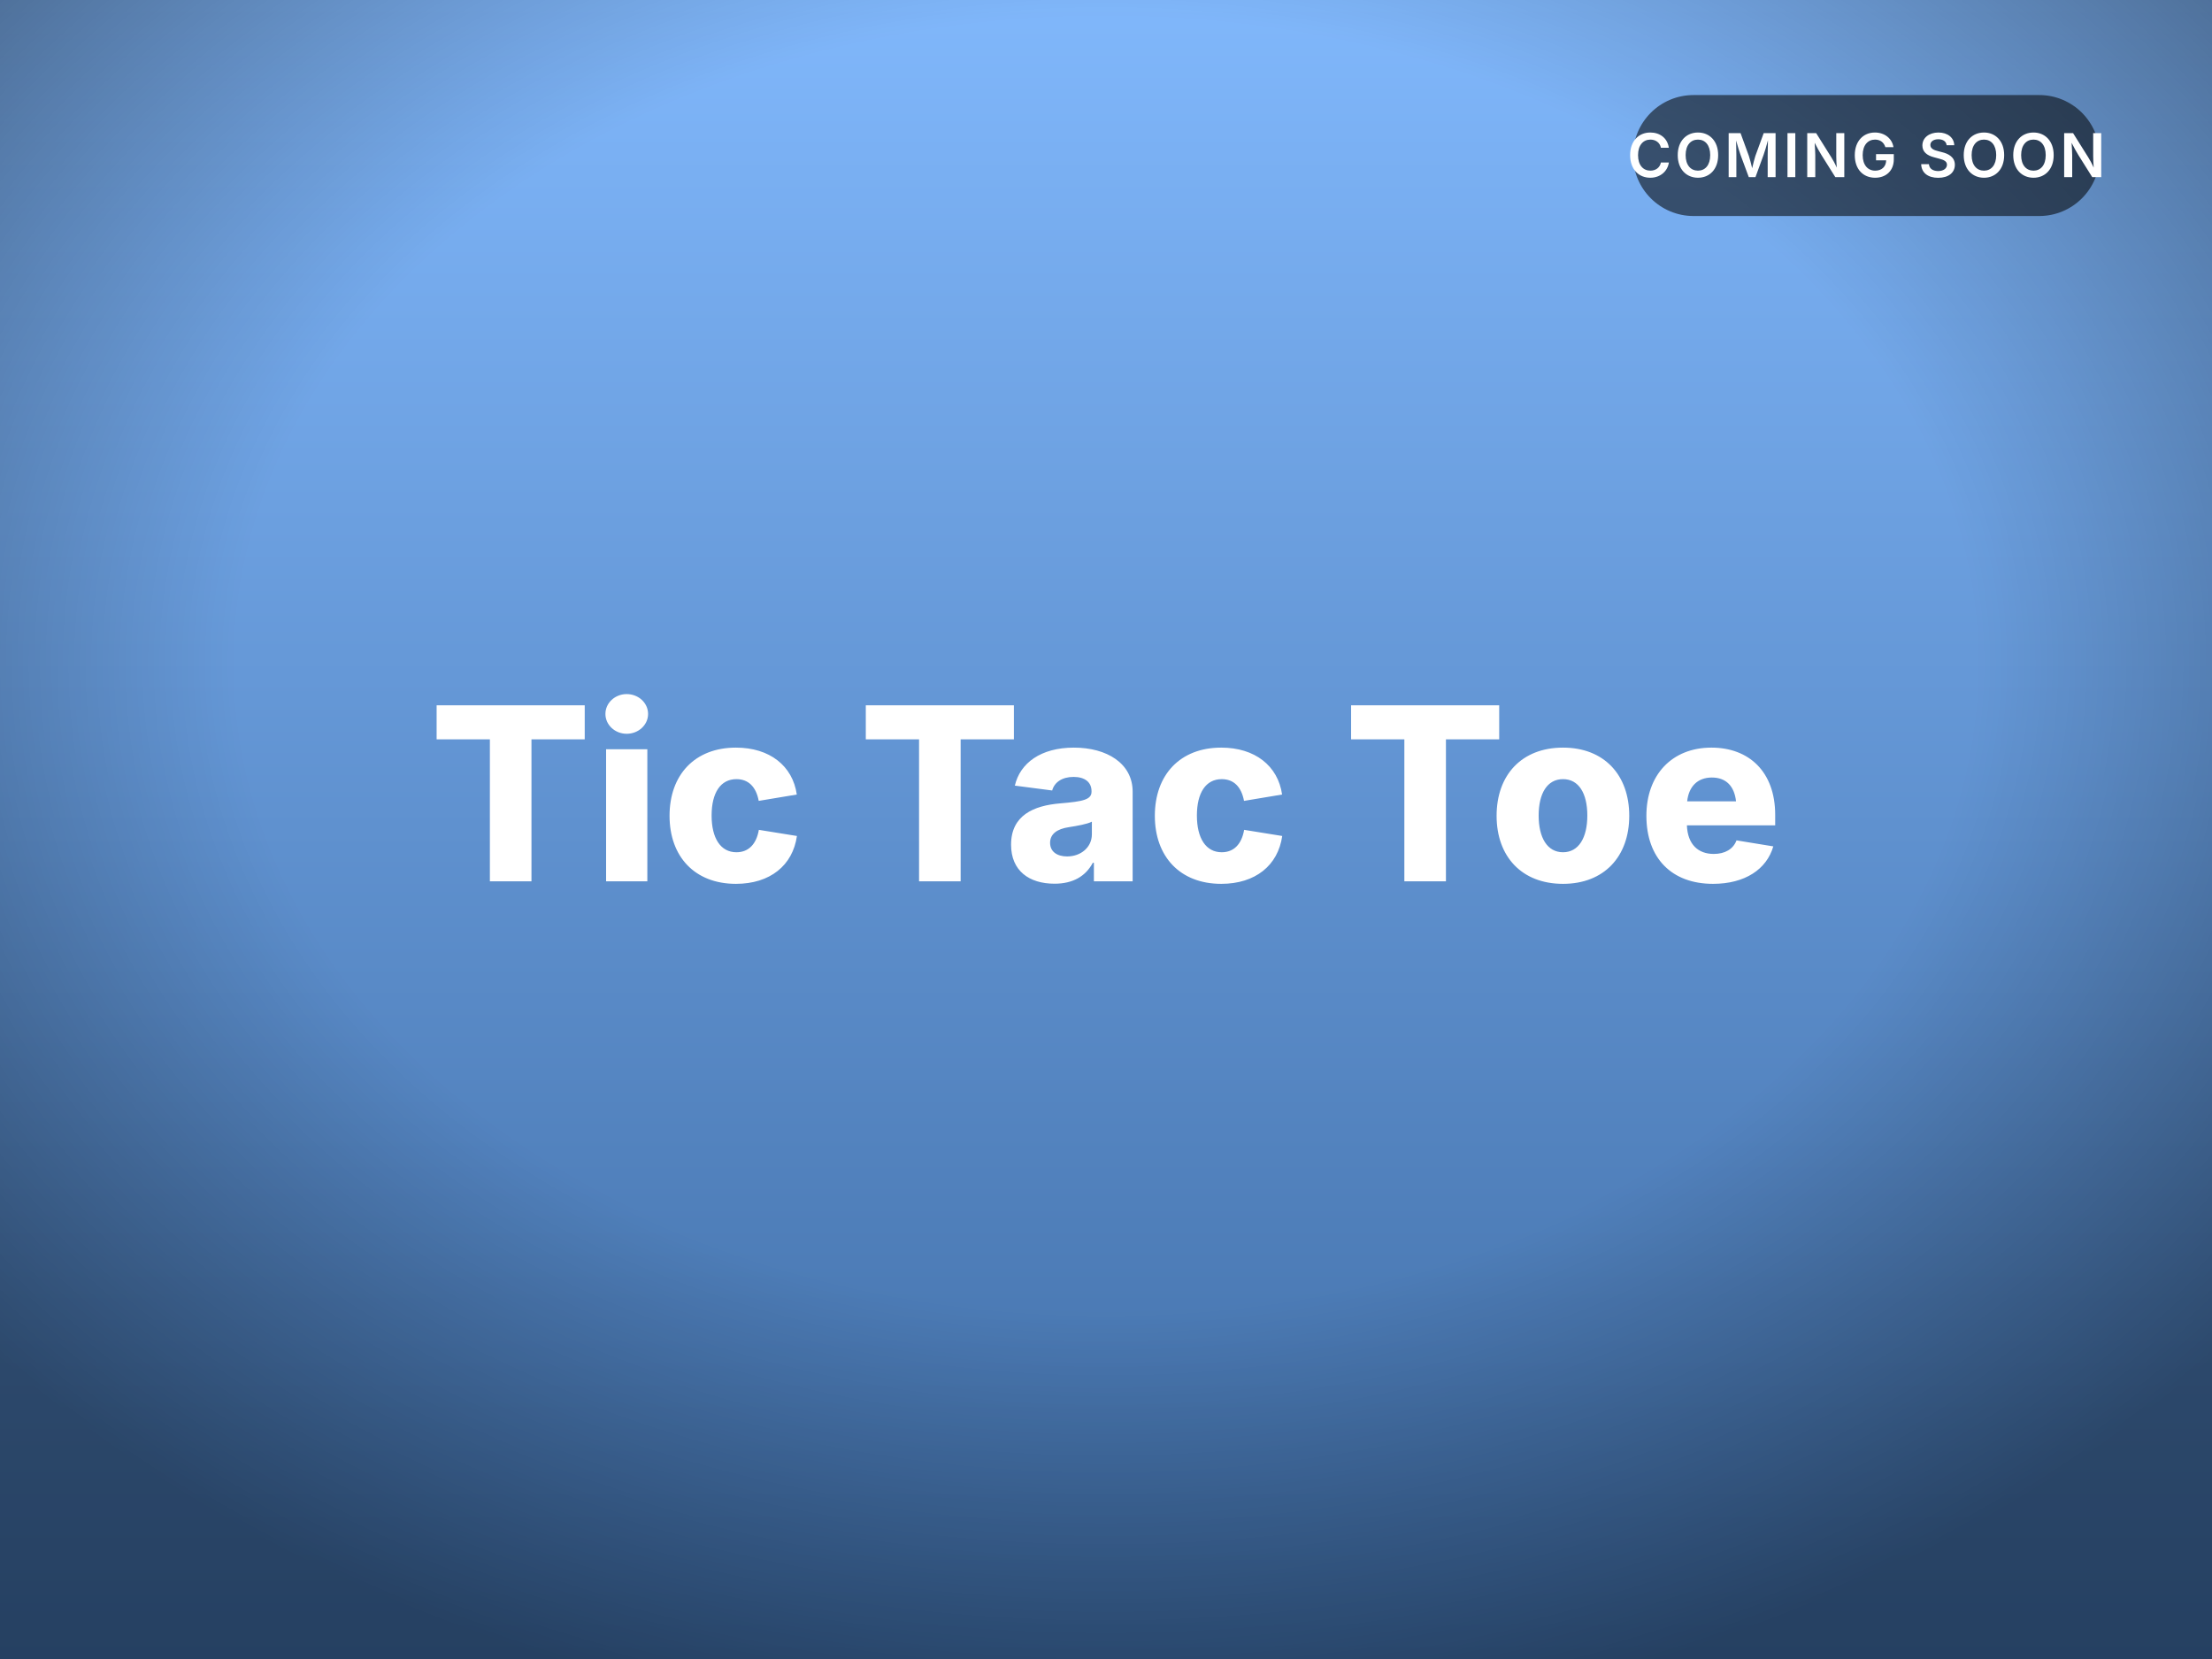
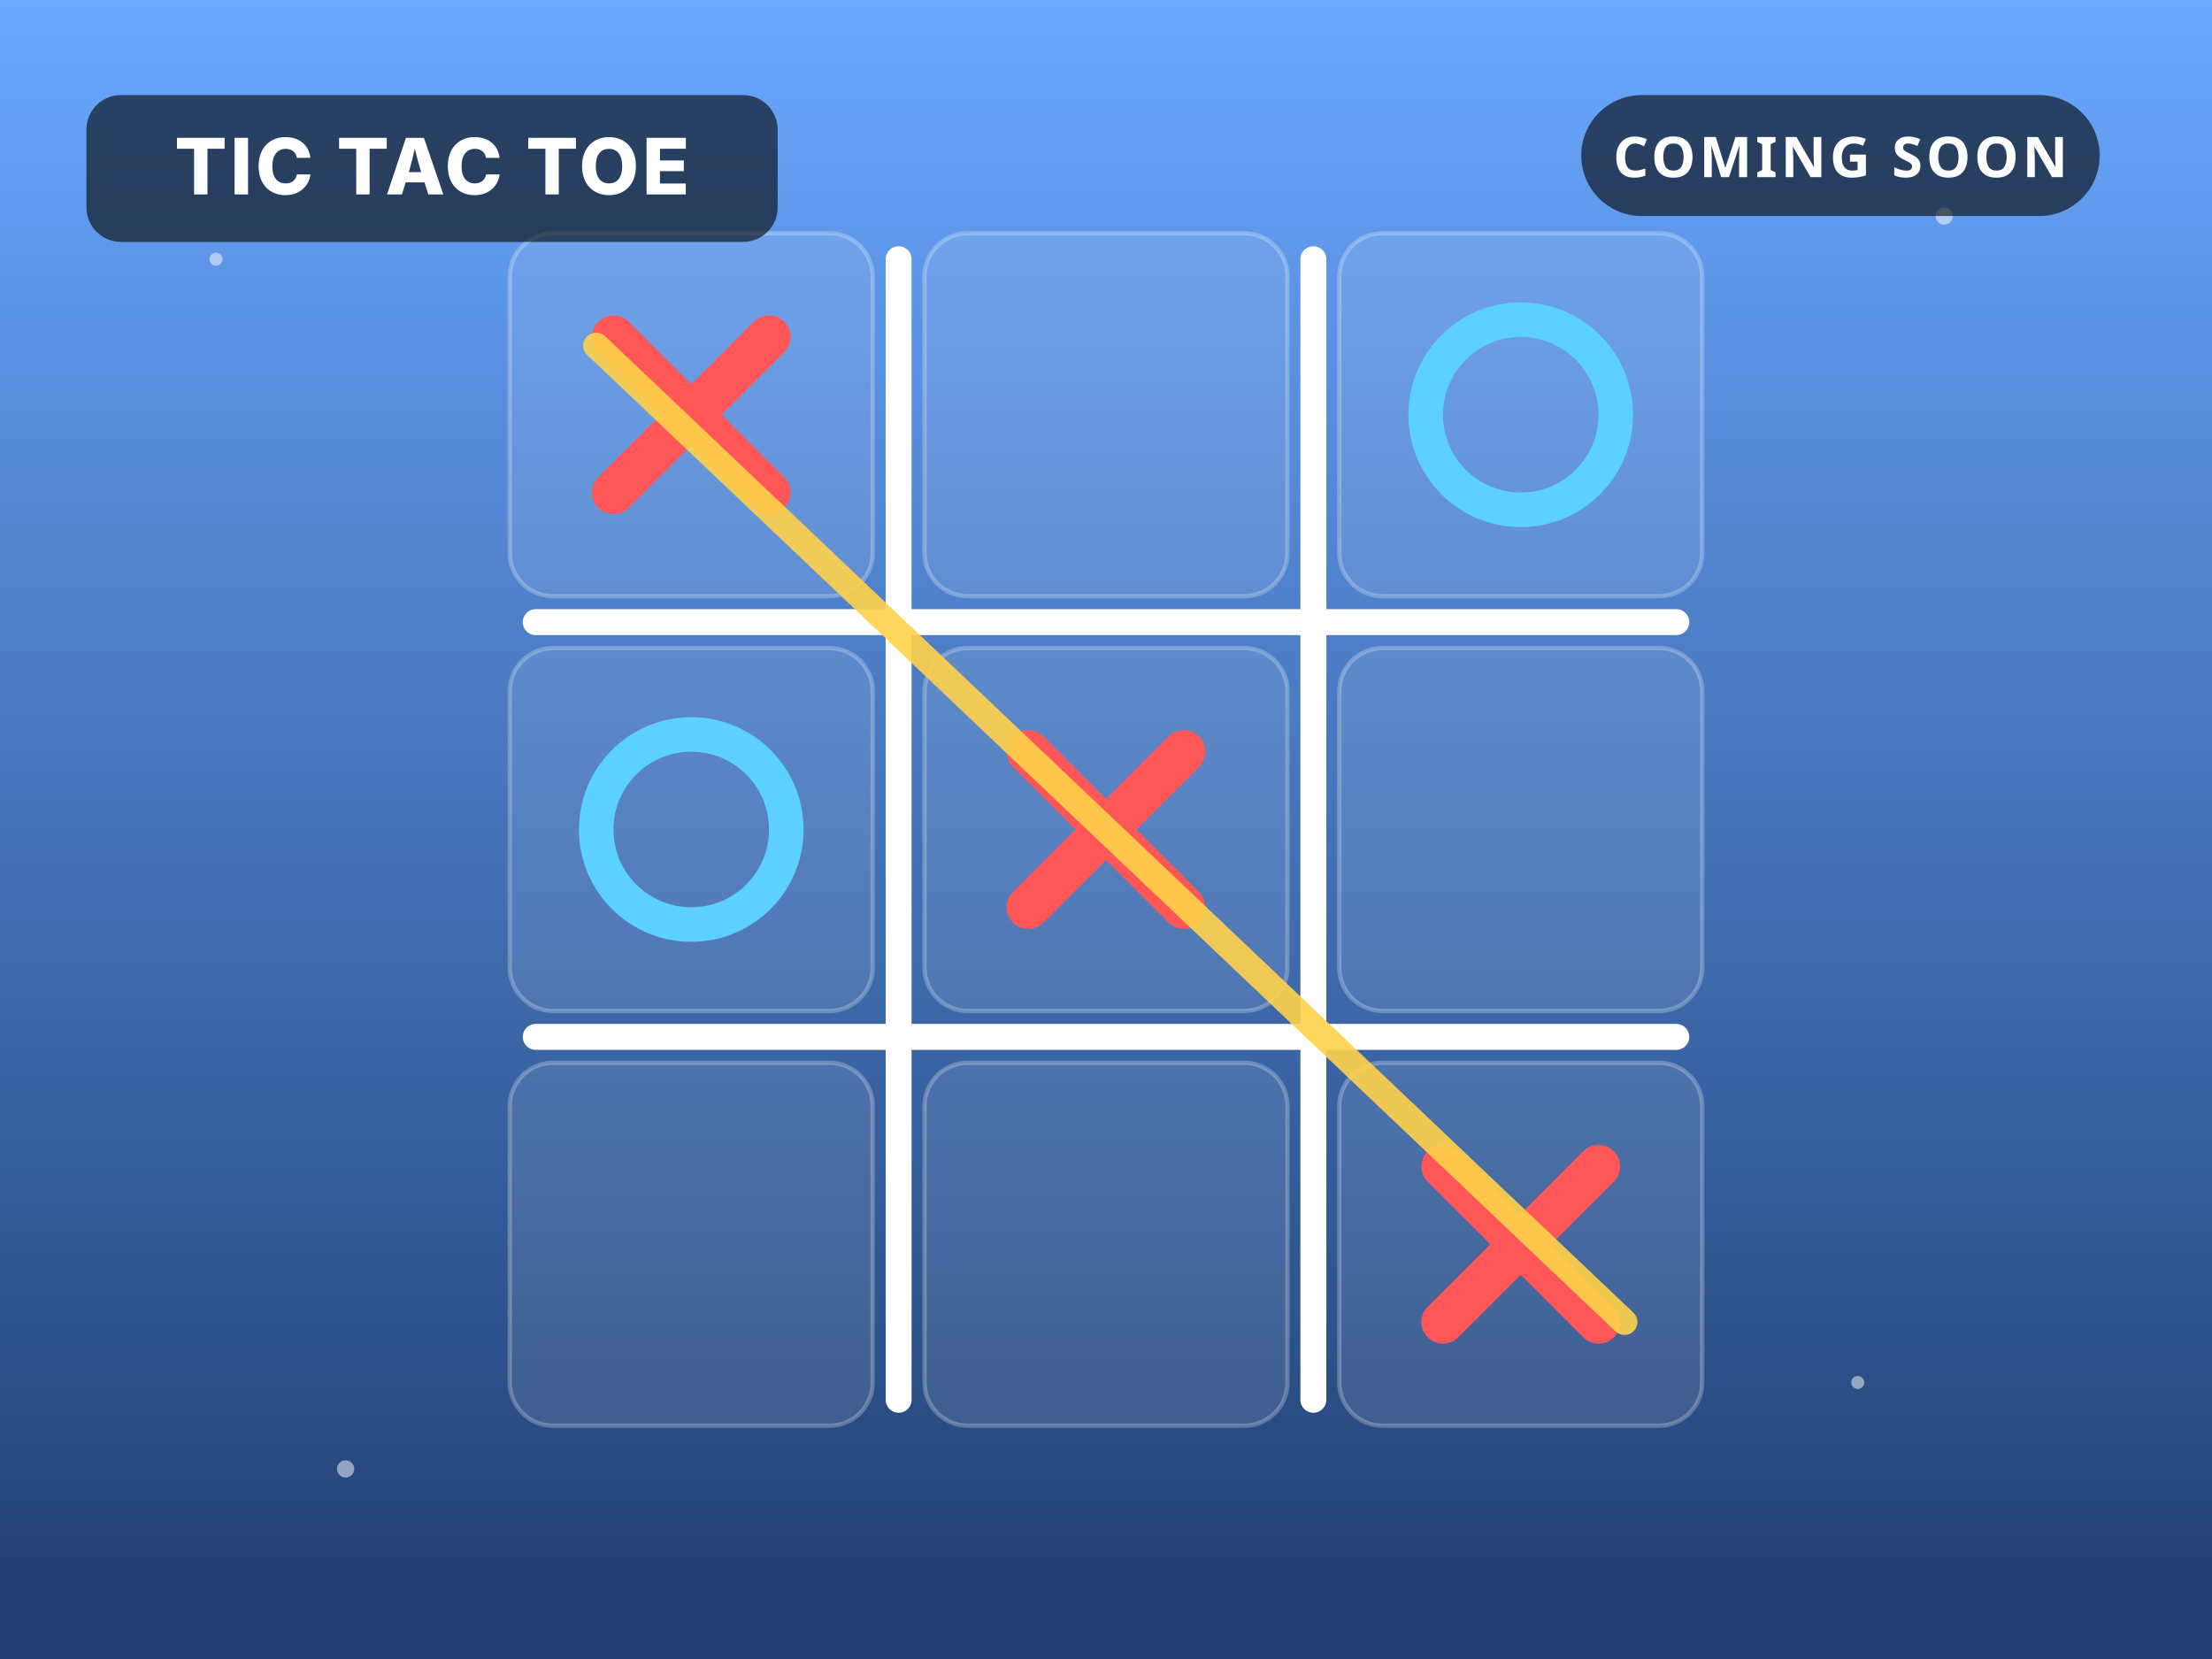
<svg xmlns="http://www.w3.org/2000/svg" viewBox="0 0 512 384" width="512" height="384">
  <defs>
-     <linearGradient id="bg" x1="0" y1="0" x2="0" y2="1">
-       <stop offset="0%" stop-color="#80b7fb" />
-       <stop offset="100%" stop-color="#3e6ba3" />
+     <linearGradient id="tttBg" x1="0" y1="0" x2="0" y2="1">
+       <stop offset="0%" stop-color="#6aa8ff" />
+       <stop offset="100%" stop-color="#1f3d70" />
    </linearGradient>
-     <radialGradient id="vignette" cx="50%" cy="40%" r="65%">
-       <stop offset="60%" stop-color="rgba(0,0,0,0)" />
-       <stop offset="100%" stop-color="rgba(0,0,0,0.4)" />
-     </radialGradient>
  </defs>
-   <rect width="512" height="384" fill="url(#bg)" />
-   <rect width="512" height="384" fill="url(#vignette)" />
-   <text x="256" y="204" text-anchor="middle" font-family="system-ui, -apple-system, 'Segoe UI', sans-serif" font-size="56" font-weight="800" fill="#ffffff" style="text-shadow: 0 2px 8px rgba(0,0,0,0.4)">Tic Tac Toe</text>
+   <rect width="512" height="384" fill="url(#tttBg)" />
+   <g fill="rgba(255,255,255,0.5)">
+     <circle cx="50" cy="60" r="1.5" />
+     <circle cx="450" cy="50" r="2" />
+     <circle cx="80" cy="340" r="2" />
+     <circle cx="430" cy="320" r="1.5" />
+   </g>
+   <g fill="rgba(255,255,255,0.10)" stroke="rgba(255,255,255,0.25)" stroke-width="1">
+     <rect x="118" y="54" width="84" height="84" rx="10" />
+     <rect x="214" y="54" width="84" height="84" rx="10" />
+     <rect x="310" y="54" width="84" height="84" rx="10" />
+     <rect x="118" y="150" width="84" height="84" rx="10" />
+     <rect x="214" y="150" width="84" height="84" rx="10" />
+     <rect x="310" y="150" width="84" height="84" rx="10" />
+     <rect x="118" y="246" width="84" height="84" rx="10" />
+     <rect x="214" y="246" width="84" height="84" rx="10" />
+     <rect x="310" y="246" width="84" height="84" rx="10" />
+   </g>
+   <g stroke="#ffffff" stroke-width="6" stroke-linecap="round" fill="none">
+     <line x1="208" y1="60" x2="208" y2="324" />
+     <line x1="304" y1="60" x2="304" y2="324" />
+     <line x1="124" y1="144" x2="388" y2="144" />
+     <line x1="124" y1="240" x2="388" y2="240" />
+   </g>
+   <g stroke="#ff5757" stroke-width="10" stroke-linecap="round" fill="none">
+     <line x1="142" y1="78" x2="178" y2="114" />
+     <line x1="178" y1="78" x2="142" y2="114" />
+     <line x1="238" y1="174" x2="274" y2="210" />
+     <line x1="274" y1="174" x2="238" y2="210" />
+     <line x1="334" y1="270" x2="370" y2="306" />
+     <line x1="370" y1="270" x2="334" y2="306" />
+   </g>
+   <line x1="138" y1="80" x2="376" y2="306" stroke="#ffd24a" stroke-width="6" stroke-linecap="round" opacity="0.9" />
+   <g stroke="#5cd0ff" stroke-width="8" fill="none">
+     <circle cx="352" cy="96" r="22" />
+     <circle cx="160" cy="192" r="22" />
+   </g>
+   <g transform="translate(20, 22)">
+     <rect width="160" height="34" rx="8" fill="rgba(0,0,0,0.6)" />
+     <text x="80" y="23" text-anchor="middle" font-family="system-ui, -apple-system, 'Segoe UI', sans-serif" font-size="18" font-weight="800" fill="#ffffff" letter-spacing="0.04em">TIC TAC TOE</text>
+   </g>
  <g transform="translate(488, 24)">
-     <rect x="-110" y="-2" width="108" height="28" rx="14" fill="rgba(0,0,0,0.55)" />
-     <text x="-56" y="17" text-anchor="middle" font-family="system-ui, -apple-system, sans-serif" font-size="14" font-weight="600" fill="#fff" letter-spacing="0.05em">COMING SOON</text>
+     <rect x="-122" y="-2" width="120" height="28" rx="14" fill="rgba(0,0,0,0.6)" />
+     <text x="-62" y="17" text-anchor="middle" font-family="system-ui, sans-serif" font-size="13" font-weight="700" fill="#fff" letter-spacing="0.06em">COMING SOON</text>
  </g>
</svg>
